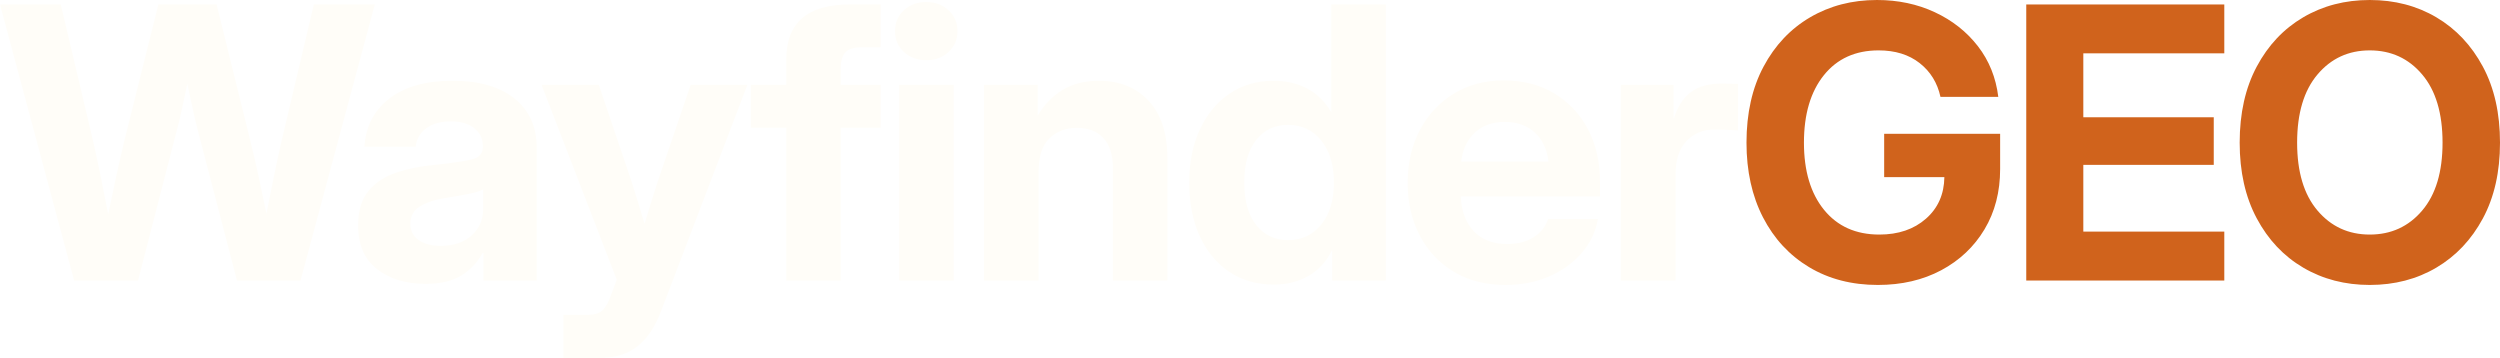
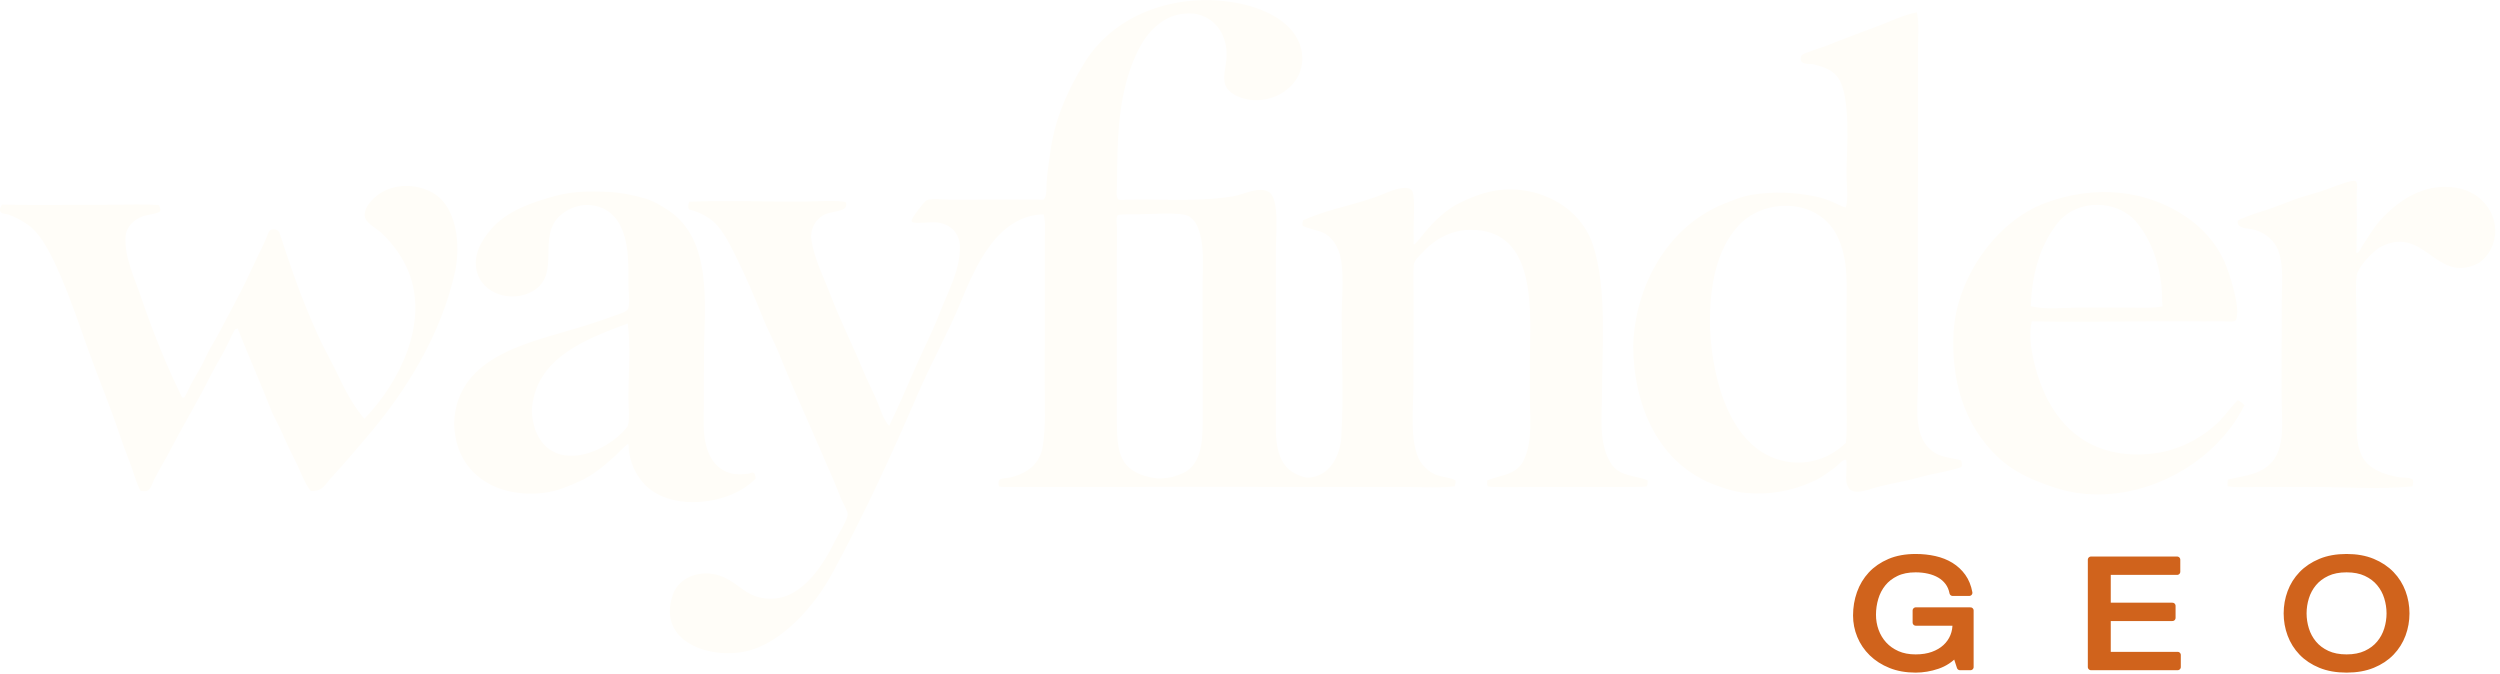
- <svg xmlns="http://www.w3.org/2000/svg" viewBox="0 -1.61 905.6 129.66" width="905.6" height="129.66" role="img" aria-label="WayfinderGEO">
-   <path fill="#FFFDF8" d="M26.85 100 0 0H22.01L33.76 49.66Q35.23 56.24 36.58 62.82Q37.92 69.4 39.19 76.04Q40.54 69.4 41.98 62.82Q43.42 56.24 44.97 49.66L57.38 0H78.46L90.74 49.66Q92.35 56.17 93.76 62.72Q95.17 69.26 96.51 75.77Q97.79 69.26 99.13 62.72Q100.47 56.17 101.95 49.66L113.69 0H135.77L108.86 100H85.84L71.61 45.44Q70.67 41.74 69.77 37.62Q68.86 33.49 67.85 28.72Q66.85 33.49 65.97 37.62Q65.1 41.74 64.09 45.44L50 100Z M154.09 101.21Q143.49 101.21 136.61 95.91Q129.73 90.6 129.73 80Q129.73 72.01 133.55 67.48Q137.38 62.95 143.69 60.87Q150 58.79 157.38 58.12Q167.11 57.11 171 56.11Q174.9 55.1 174.9 51.68V51.21Q174.9 47.32 171.81 44.83Q168.72 42.35 163.28 42.35Q157.78 42.35 154.36 44.9Q150.94 47.45 150.6 51.54H132.01Q132.68 40.6 141 34.13Q149.33 27.65 163.89 27.65Q178.45 27.65 186.44 34.13Q194.43 40.6 194.43 51.95V100H175.1V90H174.83Q172.01 95.17 167.11 98.19Q162.21 101.21 154.09 101.21ZM159.59 87.45Q166.71 87.45 170.87 83.66Q175.03 79.87 175.03 74.09V66.98Q173.35 67.92 169.46 68.69Q165.57 69.46 160.8 70.2Q155.7 71.01 152.18 73.12Q148.65 75.23 148.65 79.46Q148.65 83.22 151.64 85.34Q154.63 87.45 159.59 87.45Z M204.09 128.05V112.42H213.08Q216.64 112.42 218.35 110.7Q220.06 108.99 221.47 104.9L223.42 99.73L196.17 29.13H216.91L228.78 64.16Q229.99 67.99 231.17 71.81Q232.34 75.64 233.48 79.46Q234.62 75.64 235.83 71.78Q237.04 67.92 238.25 64.16L250.19 29.13H270.73L239.52 110.94Q236.17 119.8 230.8 123.93Q225.43 128.05 217.17 128.05Z M319.05 29.13V44.63H304.55V100H284.82V44.63H272V29.13H284.82V19.93Q284.82 0 307.84 0H319.05V15.5H312.34Q308.04 15.5 306.3 17.28Q304.55 19.06 304.55 23.29V29.13Z M325.69 100V29.13H345.49V100ZM335.56 20.2Q330.66 20.2 327.43 17.21Q324.21 14.23 324.21 9.66Q324.21 5.1 327.43 2.11Q330.66 -0.87 335.56 -0.87Q340.39 -0.87 343.61 2.11Q346.83 5.1 346.83 9.66Q346.83 14.23 343.61 17.21Q340.39 20.2 335.56 20.2Z M376.22 60.6V100H356.42V29.13H375.89V40.27Q379.51 34.23 384.95 30.94Q390.38 27.65 398.03 27.65Q409.31 27.65 416.09 34.93Q422.87 42.21 422.87 55.64V100H403.14V59.26Q403.14 52.15 399.71 48.42Q396.29 44.7 390.12 44.7Q384.01 44.7 380.12 48.52Q376.22 52.35 376.22 60.6Z M461.45 101.48Q452.19 101.48 445.28 96.85Q438.37 92.21 434.57 83.89Q430.78 75.57 430.78 64.5Q430.78 53.62 434.64 45.3Q438.5 36.98 445.38 32.32Q452.26 27.65 461.32 27.65Q468.17 27.65 473.47 30.44Q478.77 33.22 482.19 38.93H482.26V0H501.99V100H482.53V89.13H482.46Q479.37 95.3 473.9 98.39Q468.43 101.48 461.45 101.48ZM466.55 85.37Q474.07 85.37 478.64 79.7Q483.2 74.03 483.2 64.5Q483.2 55.03 478.64 49.33Q474.07 43.62 466.55 43.62Q459.37 43.62 455.04 49.09Q450.72 54.56 450.72 64.5Q450.72 74.43 455.04 79.9Q459.37 85.37 466.55 85.37Z M545.34 101.61Q534.6 101.61 526.65 96.85Q518.7 92.08 514.3 83.72Q509.91 75.37 509.91 64.63Q509.91 53.83 514.37 45.44Q518.83 37.05 526.69 32.28Q534.54 27.52 544.67 27.52Q555.14 27.52 562.96 32.18Q570.78 36.85 575.18 45.13Q579.57 53.42 579.57 64.23V69.53H529.17Q529.44 77.38 533.8 82.08Q538.16 86.78 545.95 86.78Q551.72 86.78 555.58 84.3Q559.44 81.81 560.78 77.72H578.83Q577.56 84.77 572.86 90.13Q568.16 95.5 561.05 98.56Q553.93 101.61 545.34 101.61ZM529.3 56.91H560.91Q560.18 50.27 555.98 46.41Q551.79 42.55 545.07 42.55Q538.43 42.55 534.27 46.41Q530.11 50.27 529.3 56.91Z M587.15 100V29.13H606.21V41.21H606.41Q608.36 34.83 612.52 31.74Q616.68 28.66 623.73 28.66Q625.47 28.66 626.92 28.72Q628.36 28.79 629.57 28.79V45.64Q628.49 45.57 626.01 45.44Q623.53 45.3 621.04 45.3Q614.94 45.3 610.94 49.46Q606.95 53.62 606.95 61.61V100Z" />
-   <path fill="#D0631C" d="M680.23 101.61Q666.07 101.61 655.34 95.17Q644.6 88.72 638.62 77.11Q632.65 65.5 632.65 50.07Q632.65 34.09 638.83 22.52Q645 10.94 655.7 4.66Q666.41 -1.61 679.9 -1.61Q691.38 -1.61 700.87 2.82Q710.37 7.25 716.48 15.13Q722.58 23.02 723.86 33.49H702.92Q701.24 25.84 695.37 21.24Q689.5 16.64 680.5 16.64Q667.89 16.64 660.67 25.64Q653.46 34.63 653.46 50.07Q653.46 65.44 660.74 74.4Q668.02 83.36 680.77 83.36Q691.11 83.36 697.65 77.62Q704.19 71.88 704.33 62.55H682.52V46.85H724.53V59.6Q724.53 72.01 718.86 81.48Q713.19 90.94 703.19 96.28Q693.19 101.61 680.23 101.61Z M733.99 100V0H805.73V17.72H754.66V40.87H801.91V58.12H754.66V82.28H805.73V100Z M858.42 101.61Q844.99 101.61 834.32 95.34Q823.65 89.06 817.48 77.48Q811.3 65.91 811.3 50.07Q811.3 34.09 817.48 22.52Q823.65 10.94 834.32 4.66Q844.99 -1.61 858.42 -1.61Q871.9 -1.61 882.54 4.66Q893.18 10.94 899.39 22.52Q905.6 34.09 905.6 50.07Q905.6 65.97 899.39 77.52Q893.18 89.06 882.54 95.34Q871.9 101.61 858.42 101.61ZM858.42 83.36Q870.03 83.36 877.41 74.66Q884.79 65.97 884.79 50.07Q884.79 34.09 877.41 25.37Q870.03 16.64 858.42 16.64Q846.87 16.64 839.49 25.37Q832.11 34.09 832.11 50.07Q832.11 65.97 839.49 74.66Q846.87 83.36 858.42 83.36Z" />
+ <svg xmlns="http://www.w3.org/2000/svg" viewBox="0 24.80 1136.00 306.24" width="1136.0" height="306.2" role="img" aria-label="WayfinderGEO">
+   <path fill="#FFFDF8" fill-rule="evenodd" transform="translate(0 24.8) scale(0.9)" d="M526.895,108.209C528.027,112.272 527.491,117.156 527.515,121.594C527.561,130.260 527.531,138.928 527.516,147.594C527.490,163.261 527.493,178.927 527.469,194.594C527.453,204.887 528.094,215.413 526.412,225.594C524.992,234.189 518.830,238.777 510.895,240.912C509.045,241.410 506.652,241.284 504.895,242.068C503.873,242.525 504.015,244.758 504.416,245.594C504.687,246.159 516.161,245.884 517.895,245.888C531.560,245.915 545.229,246.025 558.895,245.938C597.889,245.692 636.897,245.901 675.895,245.938C687.895,245.950 699.894,245.899 711.895,245.953C719.343,245.987 727.197,246.435 734.493,245.594C734.572,244.750 735.287,243.493 734.773,242.594C734.232,241.649 727.397,240.590 725.895,240.077C721.089,238.436 717.107,234.379 715.467,229.594C712.001,219.481 713.607,205.256 713.647,194.594C713.701,180.261 713.630,165.927 713.735,151.594C713.779,145.626 713.353,139.548 713.814,133.594C713.974,131.521 716.811,129.039 718.130,127.594C724.317,120.816 732.530,116.239 741.895,116.059C777.168,115.380 772.425,158.975 772.425,182.594C772.425,188.261 772.436,193.927 772.420,199.594C772.390,210.295 774.102,222.731 769.226,232.594C765.552,240.024 757.383,239.858 750.912,242.594C750.904,243.416 750.636,244.844 751.179,245.594C751.548,246.103 764.210,245.961 765.895,245.964C782.228,245.992 798.562,245.858 814.895,245.918C816.678,245.925 831.084,246.000 831.384,245.594C832.026,244.728 831.880,243.606 831.926,242.594C826.054,240.002 817.943,240.686 813.793,234.594C806.853,224.406 808.865,210.345 808.865,198.594C808.865,175.162 811.522,145.679 804.232,123.594C797.434,103.001 774.411,92.594 753.895,96.452C747.805,97.597 742.423,99.822 736.895,102.499C730.166,105.757 723.872,111.863 719.178,117.594C718.461,118.469 714.495,123.675 713.895,123.427C713.478,123.256 713.788,121.726 713.791,121.594C713.828,119.939 713.705,118.253 713.687,116.594C713.644,112.492 714.584,99.612 713.086,96.594C711.182,92.757 702.243,96.346 699.346,97.594C686.301,103.215 670.688,105.301 657.895,111.291C657.803,112.065 657.131,113.298 657.895,114.111C658.605,114.866 665.982,116.475 667.895,117.399C672.072,119.417 674.793,123.299 676.197,127.594C678.949,136.013 677.409,150.484 677.409,159.594C677.409,179.846 678.405,200.377 677.219,220.594C676.667,230.007 671.538,240.400 660.895,241.173C658.915,241.317 656.629,240.370 654.869,239.594C642.971,234.350 644.129,219.422 644.177,208.594C644.299,180.928 644.091,153.260 644.154,125.594C644.168,119.345 646.068,100.678 640.895,97.126C635.984,93.754 628.101,98.176 622.895,99.069C609.370,101.388 595.587,100.902 581.895,100.801C577.561,100.769 573.228,100.810 568.895,100.807C568.094,100.807 565.032,101.214 564.534,100.594C563.265,99.019 563.948,95.559 563.962,93.594C564.001,87.925 564.050,82.261 564.205,76.594C564.710,58.138 567.062,38.835 576.149,22.594C580.229,15.302 587.417,8.537 595.895,7.169C598.676,6.720 602.148,6.527 604.895,7.259C614.737,9.879 619.657,18.717 619.299,28.594C619.017,36.382 614.501,44.123 624.895,48.662C640.772,55.597 661.402,43.011 656.910,24.594C653.687,11.375 638.939,4.617 626.895,1.992C597.656,-4.381 564.049,5.018 547.592,31.594C539.428,44.777 532.988,59.078 530.612,74.594C529.700,80.550 528.765,86.576 528.392,92.594C528.249,94.900 528.600,98.741 527.089,100.594C526.697,101.075 523.567,100.718 522.895,100.736C518.895,100.841 514.895,100.802 510.895,100.789C500.561,100.756 490.228,100.827 479.895,100.858C477.359,100.866 469.846,100.060 467.895,101.084C466.450,101.843 461.186,108.977 460.493,110.594C460.199,111.279 459.956,111.905 460.895,112.249C462.974,113.012 470.068,111.961 472.895,112.286C479.707,113.068 484.526,117.499 484.622,124.594C484.783,136.444 478.721,146.910 474.623,157.594C470.829,167.487 465.907,176.905 461.711,186.594C457.573,196.150 453.398,205.759 448.895,215.094C446.223,212.143 444.705,207.381 443.191,203.594C441.023,198.174 438.190,193.017 435.976,187.594C430.628,174.497 424.151,161.848 419.127,148.594C415.760,139.712 411.264,131.082 409.703,121.594C408.767,115.908 411.576,110.388 416.895,108.062C419.594,106.882 427.338,106.693 427.226,103.594C427.209,103.109 427.383,102.496 426.895,102.154C425.177,100.951 409.110,101.779 405.895,101.802C386.590,101.936 367.181,101.080 347.895,101.875C347.623,103.263 347.056,104.086 347.783,105.594C347.955,105.952 348.512,105.919 348.895,106.023C352.121,106.907 355.098,108.330 357.895,110.164C364.071,114.214 367.854,122.276 371.046,128.594C376.446,139.283 381.146,150.515 385.619,161.594C387.939,167.341 390.986,172.847 393.295,178.594C400.465,196.445 408.536,213.918 416.114,231.594C418.960,238.231 421.987,244.849 424.518,251.594C425.195,253.398 427.974,257.982 427.974,259.594C427.974,262.570 423.266,269.645 421.841,272.594C415.851,284.997 405.348,301.842 389.895,302.310C376.506,302.716 373.381,293.853 362.895,290.541C353.978,287.724 342.770,290.915 339.569,300.594C331.715,324.344 358.628,333.040 376.895,328.809C395.163,324.577 411.495,305.467 420.131,289.594C436.172,260.111 450.228,229.422 463.527,198.594C470.159,183.222 478.676,167.999 485.023,152.594C492.633,134.125 503.560,108.811 526.895,108.209Z M824.607,174.594C824.786,204.438 836.998,234.528 866.895,245.241C871.451,246.874 876.009,248.342 880.895,248.836C893.316,250.093 904.681,248.001 915.895,242.888C919.836,241.091 923.412,238.311 926.895,235.732C928.053,234.874 930.329,232.026 931.895,232.129C932.583,232.174 932.329,235.133 932.342,235.594C932.442,239.002 931.356,243.763 933.559,246.594C936.198,249.984 942.619,247.474 945.895,246.506C951.113,244.963 956.582,243.952 961.895,242.825C967.248,241.689 972.499,239.925 977.895,238.967C979.523,238.678 990.185,236.425 990.466,235.594C990.643,235.070 990.644,232.554 989.895,232.367C983.277,230.717 977.766,230.967 972.895,225.169C966.181,217.177 968.423,203.236 968.409,193.594C968.349,151.261 968.392,108.928 968.392,66.594C968.392,52.928 968.465,39.260 968.386,25.594C968.350,19.300 969.113,12.212 967.895,6.246C961.449,7.400 955.020,10.542 948.895,12.896C940.223,16.228 931.478,19.318 922.895,22.855C920.840,23.702 910.772,26.734 909.895,27.752C909.263,28.485 909.039,29.626 909.310,30.594C909.891,32.667 914.191,32.110 915.895,32.537C920.680,33.734 925.395,35.210 928.292,39.594C934.668,49.241 932.410,75.595 932.322,87.594C932.289,91.972 933.415,100.793 931.954,104.594C931.827,104.926 931.233,104.575 930.895,104.465C929.519,104.017 927.999,103.198 926.686,102.594C923.688,101.215 920.134,99.917 916.895,99.255C906.197,97.068 895.751,96.570 884.895,98.307C879.686,99.140 874.724,101.156 869.895,103.149C841.460,114.881 825.553,144.834 824.607,174.594Z M1124.756,245.594C1129.955,246.299 1135.571,245.941 1140.895,245.916C1149.561,245.875 1158.228,245.895 1166.895,245.895C1183.152,245.895 1202.309,247.210 1218.132,245.594C1218.209,244.710 1219.007,242.478 1217.895,241.890C1216.092,240.937 1212.875,241.304 1210.895,240.927C1204.299,239.674 1196.085,237.081 1192.765,230.594C1189.047,223.329 1189.980,214.510 1189.949,206.594C1189.890,191.261 1189.934,175.927 1189.868,160.594C1189.851,156.583 1189.022,140.364 1190.327,137.594C1191.659,134.764 1193.935,131.817 1196.133,129.594C1198.122,127.583 1200.313,125.458 1202.895,124.242C1224.023,114.289 1229.739,142.259 1249.895,133.641C1253.435,132.127 1256.091,128.953 1257.761,125.594C1264.039,112.963 1255.896,98.718 1242.895,95.401C1226.662,91.258 1212.025,99.706 1201.523,111.594C1198.157,115.405 1195.788,119.837 1192.895,123.949C1192.183,124.960 1191.319,127.776 1189.895,127.776C1189.599,127.776 1189.855,125.733 1189.858,125.594C1189.896,123.598 1189.926,121.592 1189.942,119.594C1190.000,112.606 1190.046,105.581 1189.935,98.594C1189.908,96.941 1190.596,92.956 1189.623,91.594C1188.640,90.219 1178.615,94.175 1176.895,94.842C1172.329,96.613 1167.570,97.931 1162.895,99.330C1155.473,101.552 1148.382,105.009 1140.895,107.086C1139.425,107.494 1129.897,110.819 1129.835,111.594C1129.482,115.945 1135.697,115.119 1138.895,116.163C1144.019,117.837 1148.485,121.441 1150.368,126.594C1153.284,134.578 1152.048,144.234 1152.081,152.594C1152.147,169.592 1151.867,186.597 1152.061,203.594C1152.160,212.213 1153.542,224.090 1148.418,231.594C1142.790,239.836 1133.689,239.942 1124.895,242.173C1124.711,243.349 1124.655,244.261 1124.756,245.594Z M70.895,247.896C72.241,247.951 73.511,248.284 74.730,247.594C76.077,246.832 76.899,243.909 77.539,242.594C80.023,237.496 83.141,232.636 85.750,227.594C92.377,214.784 99.878,202.456 106.304,189.594C109.022,184.153 112.368,179.066 114.965,173.594C115.545,172.372 118.010,166.681 118.895,166.153C119.199,165.972 119.648,166.047 119.895,165.792C125.292,179.433 131.281,192.909 136.642,206.594C138.510,211.363 141.337,215.849 143.274,220.594C145.360,225.706 148.118,230.541 150.411,235.594C152.264,239.678 154.083,244.480 156.895,247.957C163.225,248.054 163.791,244.834 167.756,240.594C173.707,234.229 179.221,227.525 184.895,220.937C205.505,197.004 222.714,168.453 229.612,137.594C232.576,124.333 231.134,103.259 216.895,96.532C207.086,91.897 194.665,93.169 187.267,101.594C185.560,103.539 184.087,105.921 184.057,108.594C184.014,112.460 189.932,115.164 192.500,117.594C198.453,123.228 203.348,129.934 206.361,137.594C216.463,163.276 201.700,193.083 183.895,211.485C178.809,205.536 174.462,197.664 171.166,190.594C167.865,183.514 163.851,176.705 160.620,169.594C156.007,159.441 151.834,149.129 148.141,138.594C145.695,131.614 143.339,124.641 141.056,117.594C140.521,115.944 138.461,115.497 136.895,116.000C135.436,116.468 134.788,119.366 134.241,120.594C131.700,126.296 128.791,131.919 126.192,137.594C121.394,148.071 115.543,158.411 110.241,168.594C108.164,172.583 105.485,176.461 103.706,180.594C101.463,185.807 98.076,190.484 95.628,195.594C95.004,196.899 93.178,200.741 92.895,200.778C92.564,200.821 92.165,200.549 91.895,200.745C83.708,184.119 76.945,167.109 70.970,149.594C67.753,140.162 62.695,129.797 63.310,119.594C63.609,114.627 67.452,110.962 71.895,109.245C73.533,108.611 80.148,107.826 80.731,106.594C81.237,105.524 80.357,104.478 80.201,103.594C72.268,102.933 63.938,103.416 55.895,103.395C37.570,103.349 19.212,103.700 0.895,103.318C0.579,104.187 -0.490,105.357 0.000,106.594C0.636,108.200 2.577,107.839 3.895,108.265C7.592,109.461 10.683,111.265 13.895,113.415C21.174,118.288 26.803,130.852 30.187,138.594C35.734,151.281 40.145,164.565 44.814,177.594C49.843,191.629 55.692,205.436 60.373,219.594C62.155,224.985 64.295,230.253 66.226,235.594C67.713,239.709 68.847,244.063 70.895,247.896Z M229.243,213.594C229.625,239.315 250.786,251.853 274.895,248.821C281.291,248.017 287.118,245.481 292.895,242.881C299.466,239.922 305.576,234.709 310.895,229.874C311.643,229.194 316.404,224.274 316.895,224.274C317.610,224.274 317.409,226.266 317.421,226.594C317.494,228.639 317.986,230.635 318.541,232.594C319.785,236.984 322.277,241.286 325.435,244.594C338.915,258.711 368.888,254.977 381.557,241.594C381.288,240.651 381.332,238.751 379.895,238.603C379.202,238.532 378.586,239.121 377.895,239.205C374.885,239.570 371.868,239.758 368.895,238.968C362.267,237.209 358.394,231.916 356.629,225.594C354.587,218.279 355.360,210.096 355.360,202.594C355.360,194.927 355.363,187.261 355.375,179.594C355.410,155.594 360.496,120.986 336.895,105.872C333.425,103.650 329.894,101.466 325.895,100.295C319.666,98.470 313.418,97.206 306.895,96.888C298.381,96.474 289.155,96.555 280.895,98.797C269.282,101.949 256.079,106.183 247.895,115.744C243.009,121.452 238.772,128.716 240.587,136.594C243.415,148.872 258.665,152.923 268.895,147.031C283.673,138.520 270.568,119.382 283.035,108.594C292.087,100.762 306.199,101.895 312.423,112.594C317.668,121.612 317.267,133.500 317.248,143.594C317.241,147.313 318.053,151.971 317.219,155.594C316.765,157.564 311.506,158.907 309.895,159.510C302.955,162.107 296.021,164.293 288.895,166.390C263.660,173.818 230.465,181.285 229.243,213.594Z M1133.272,204.594C1132.174,203.429 1131.318,202.817 1129.895,202.039C1126.672,205.217 1124.094,209.040 1120.895,212.325C1112.091,221.369 1099.426,227.659 1086.895,229.044C1055.740,232.488 1036.024,215.355 1028.006,186.594C1025.916,179.096 1024.076,169.744 1025.895,162.259C1051.879,162.777 1077.904,162.107 1103.895,162.269C1110.227,162.309 1116.562,162.266 1122.895,162.232C1124.077,162.225 1128.208,162.846 1128.903,161.594C1131.797,156.382 1125.481,137.186 1122.943,131.594C1119.294,123.557 1112.991,116.175 1105.895,110.983C1084.515,95.340 1057.520,93.295 1032.895,102.423C1007.310,111.907 987.962,140.822 986.400,167.594C985.029,191.100 991.305,214.451 1008.895,230.931C1017.245,238.755 1027.245,242.884 1037.895,246.354C1073.645,258.000 1116.804,237.839 1133.272,204.594Z M1025.398,154.594C1032.970,156.582 1042.799,155.272 1050.895,155.288C1058.895,155.305 1066.895,155.281 1074.895,155.298C1080.522,155.309 1086.529,155.764 1091.895,154.704C1091.579,151.425 1091.704,147.938 1091.380,144.594C1090.280,133.236 1086.319,121.477 1079.093,112.594C1069.228,100.468 1048.704,100.278 1038.895,112.643C1029.531,124.445 1025.848,139.661 1025.398,154.594Z M863.355,161.594C863.398,185.840 871.390,224.918 898.895,232.376C906.040,234.313 913.000,233.956 919.895,231.401C924.313,229.763 928.628,226.868 932.039,223.594C932.797,215.743 932.329,207.537 932.315,199.594C932.291,185.928 932.311,172.261 932.304,158.594C932.296,144.978 933.740,131.005 927.316,118.594C917.792,100.196 891.119,99.627 877.895,113.814C866.225,126.335 863.495,145.117 863.355,161.594Z M563.885,132.594C563.885,157.592 563.812,182.596 563.910,207.594C563.978,224.815 562.584,238.135 582.895,241.406C586.122,241.925 588.679,241.388 591.895,240.871C594.249,240.064 596.760,239.387 598.895,238.051C607.803,232.475 607.188,218.659 607.228,209.594C607.325,187.596 607.155,165.593 607.169,143.594C607.175,134.171 608.412,122.294 604.228,113.594C603.396,111.864 601.640,109.869 599.895,109.022C595.751,107.010 580.255,108.190 574.895,108.203C573.619,108.207 564.655,108.121 564.327,108.594C563.300,110.074 563.973,113.829 563.966,115.594C563.943,121.261 563.958,126.928 563.885,132.594Z M268.459,207.594C268.707,211.372 269.287,215.115 270.844,218.594C279.914,238.865 306.043,228.957 316.626,215.594C318.113,213.717 317.273,204.393 317.259,201.594C317.200,189.896 318.464,174.418 316.895,163.307C295.571,171.329 269.804,180.855 268.459,207.594Z" />
+   <path fill="#D0631C" fill-rule="evenodd" stroke="#D0631C" stroke-width="1.8" stroke-linejoin="round" transform="translate(843.5 278) scale(1.6)" d="M28.233 27.413 29.473 31.213H32.45V15.158H16.92V18.574H28.233Q28.332 20.667 27.588 22.481Q26.843 24.296 25.38 25.641Q23.916 26.986 21.782 27.755Q19.649 28.523 16.87 28.523Q13.893 28.523 11.635 27.52Q9.378 26.517 7.84 24.83Q6.302 23.143 5.508 20.944Q4.714 18.745 4.714 16.354Q4.714 13.92 5.408 11.593Q6.103 9.266 7.567 7.451Q9.031 5.636 11.338 4.526Q13.645 3.416 16.87 3.416Q18.855 3.416 20.616 3.822Q22.378 4.227 23.767 5.039Q25.156 5.85 26.099 7.109Q27.042 8.369 27.389 10.12H32.103Q31.607 7.43 30.242 5.53Q28.878 3.629 26.868 2.391Q24.859 1.153 22.303 0.576Q19.748 0.0 16.87 0.0Q12.653 0.0 9.502 1.345Q6.351 2.69 4.242 4.953Q2.134 7.216 1.067 10.227Q0.0 13.237 0.0 16.567Q0.0 19.556 1.141 22.332Q2.282 25.107 4.466 27.242Q6.649 29.377 9.775 30.637Q12.901 31.897 16.87 31.897Q19.996 31.897 23.072 30.851Q26.149 29.804 28.233 27.413Z M66.687 0.726V31.213H91.297V27.797H71.401V17.251H89.809V13.835H71.401V4.142H91.149V0.726Z M127.022 15.97Q127.022 13.664 127.717 11.422Q128.412 9.18 129.9 7.387Q131.389 5.594 133.721 4.505Q136.053 3.416 139.278 3.416Q142.503 3.416 144.835 4.505Q147.167 5.594 148.656 7.387Q150.145 9.18 150.839 11.422Q151.534 13.664 151.534 15.97Q151.534 18.275 150.839 20.517Q150.145 22.759 148.656 24.552Q147.167 26.346 144.835 27.435Q142.503 28.523 139.278 28.523Q136.053 28.523 133.721 27.435Q131.389 26.346 129.9 24.552Q128.412 22.759 127.717 20.517Q127.022 18.275 127.022 15.97ZM122.309 15.97Q122.309 19.087 123.376 21.969Q124.442 24.851 126.576 27.072Q128.709 29.292 131.885 30.594Q135.061 31.897 139.278 31.897Q143.496 31.897 146.671 30.594Q149.847 29.292 151.98 27.072Q154.114 24.851 155.181 21.969Q156.248 19.087 156.248 15.97Q156.248 12.853 155.181 9.97Q154.114 7.088 151.98 4.868Q149.847 2.647 146.671 1.324Q143.496 0.0 139.278 0.0Q135.061 0.0 131.885 1.324Q128.709 2.647 126.576 4.868Q124.442 7.088 123.376 9.97Q122.309 12.853 122.309 15.97Z" />
</svg>
